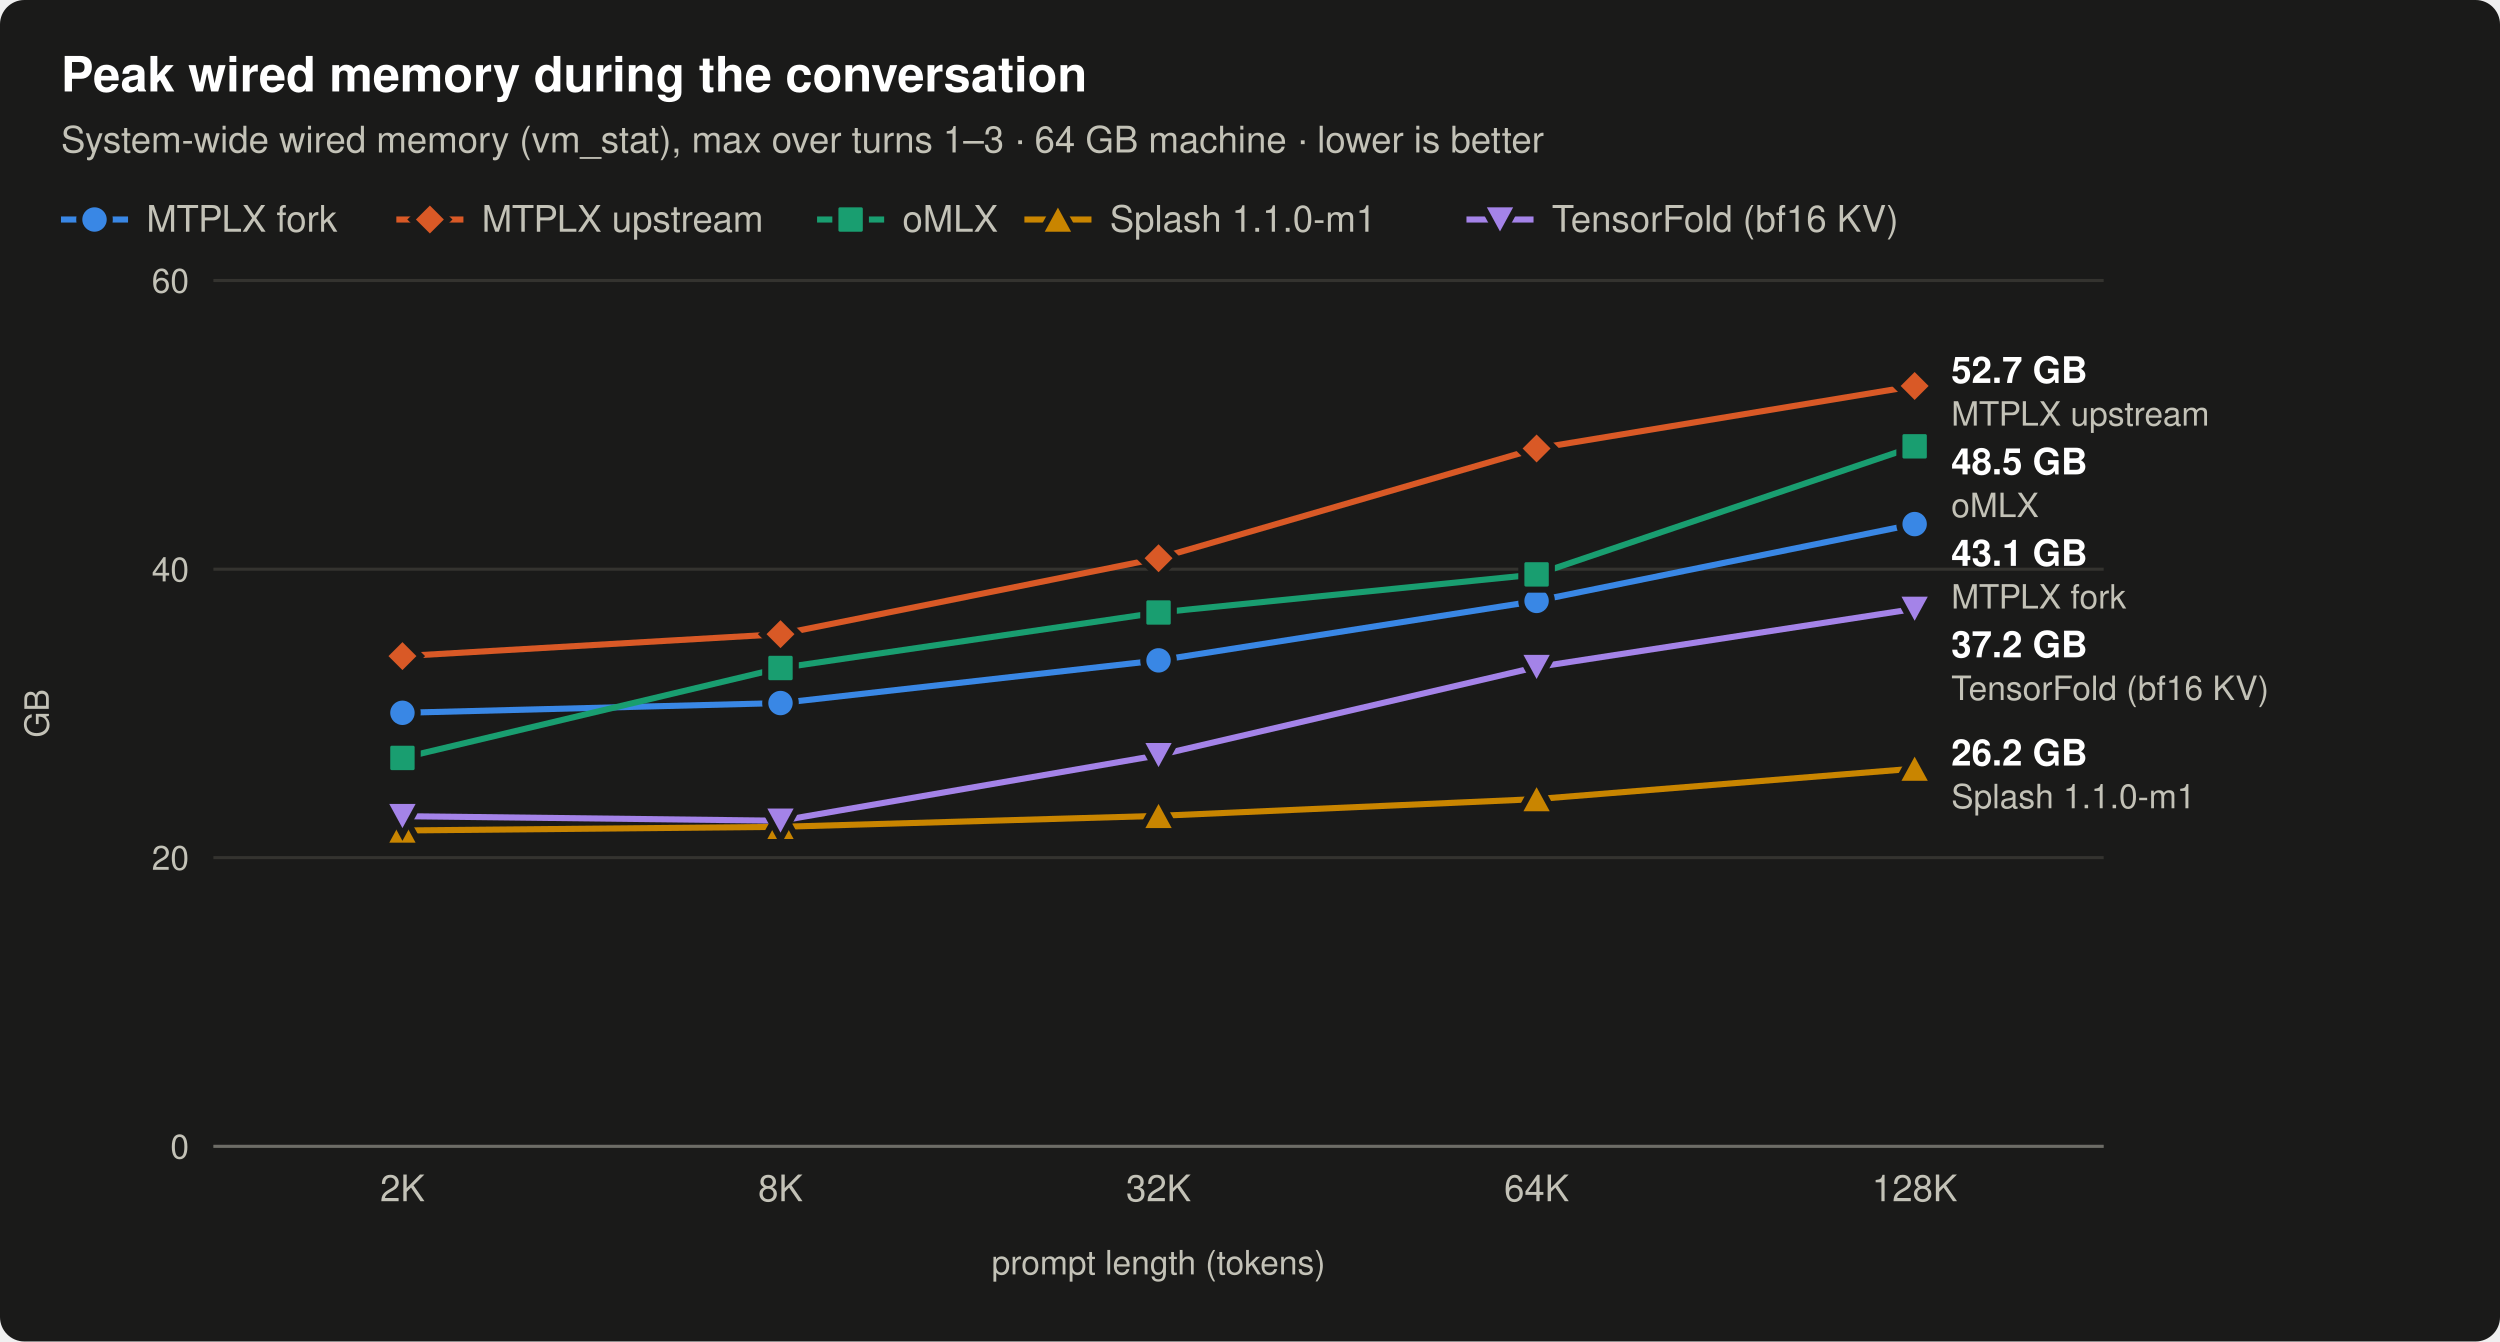
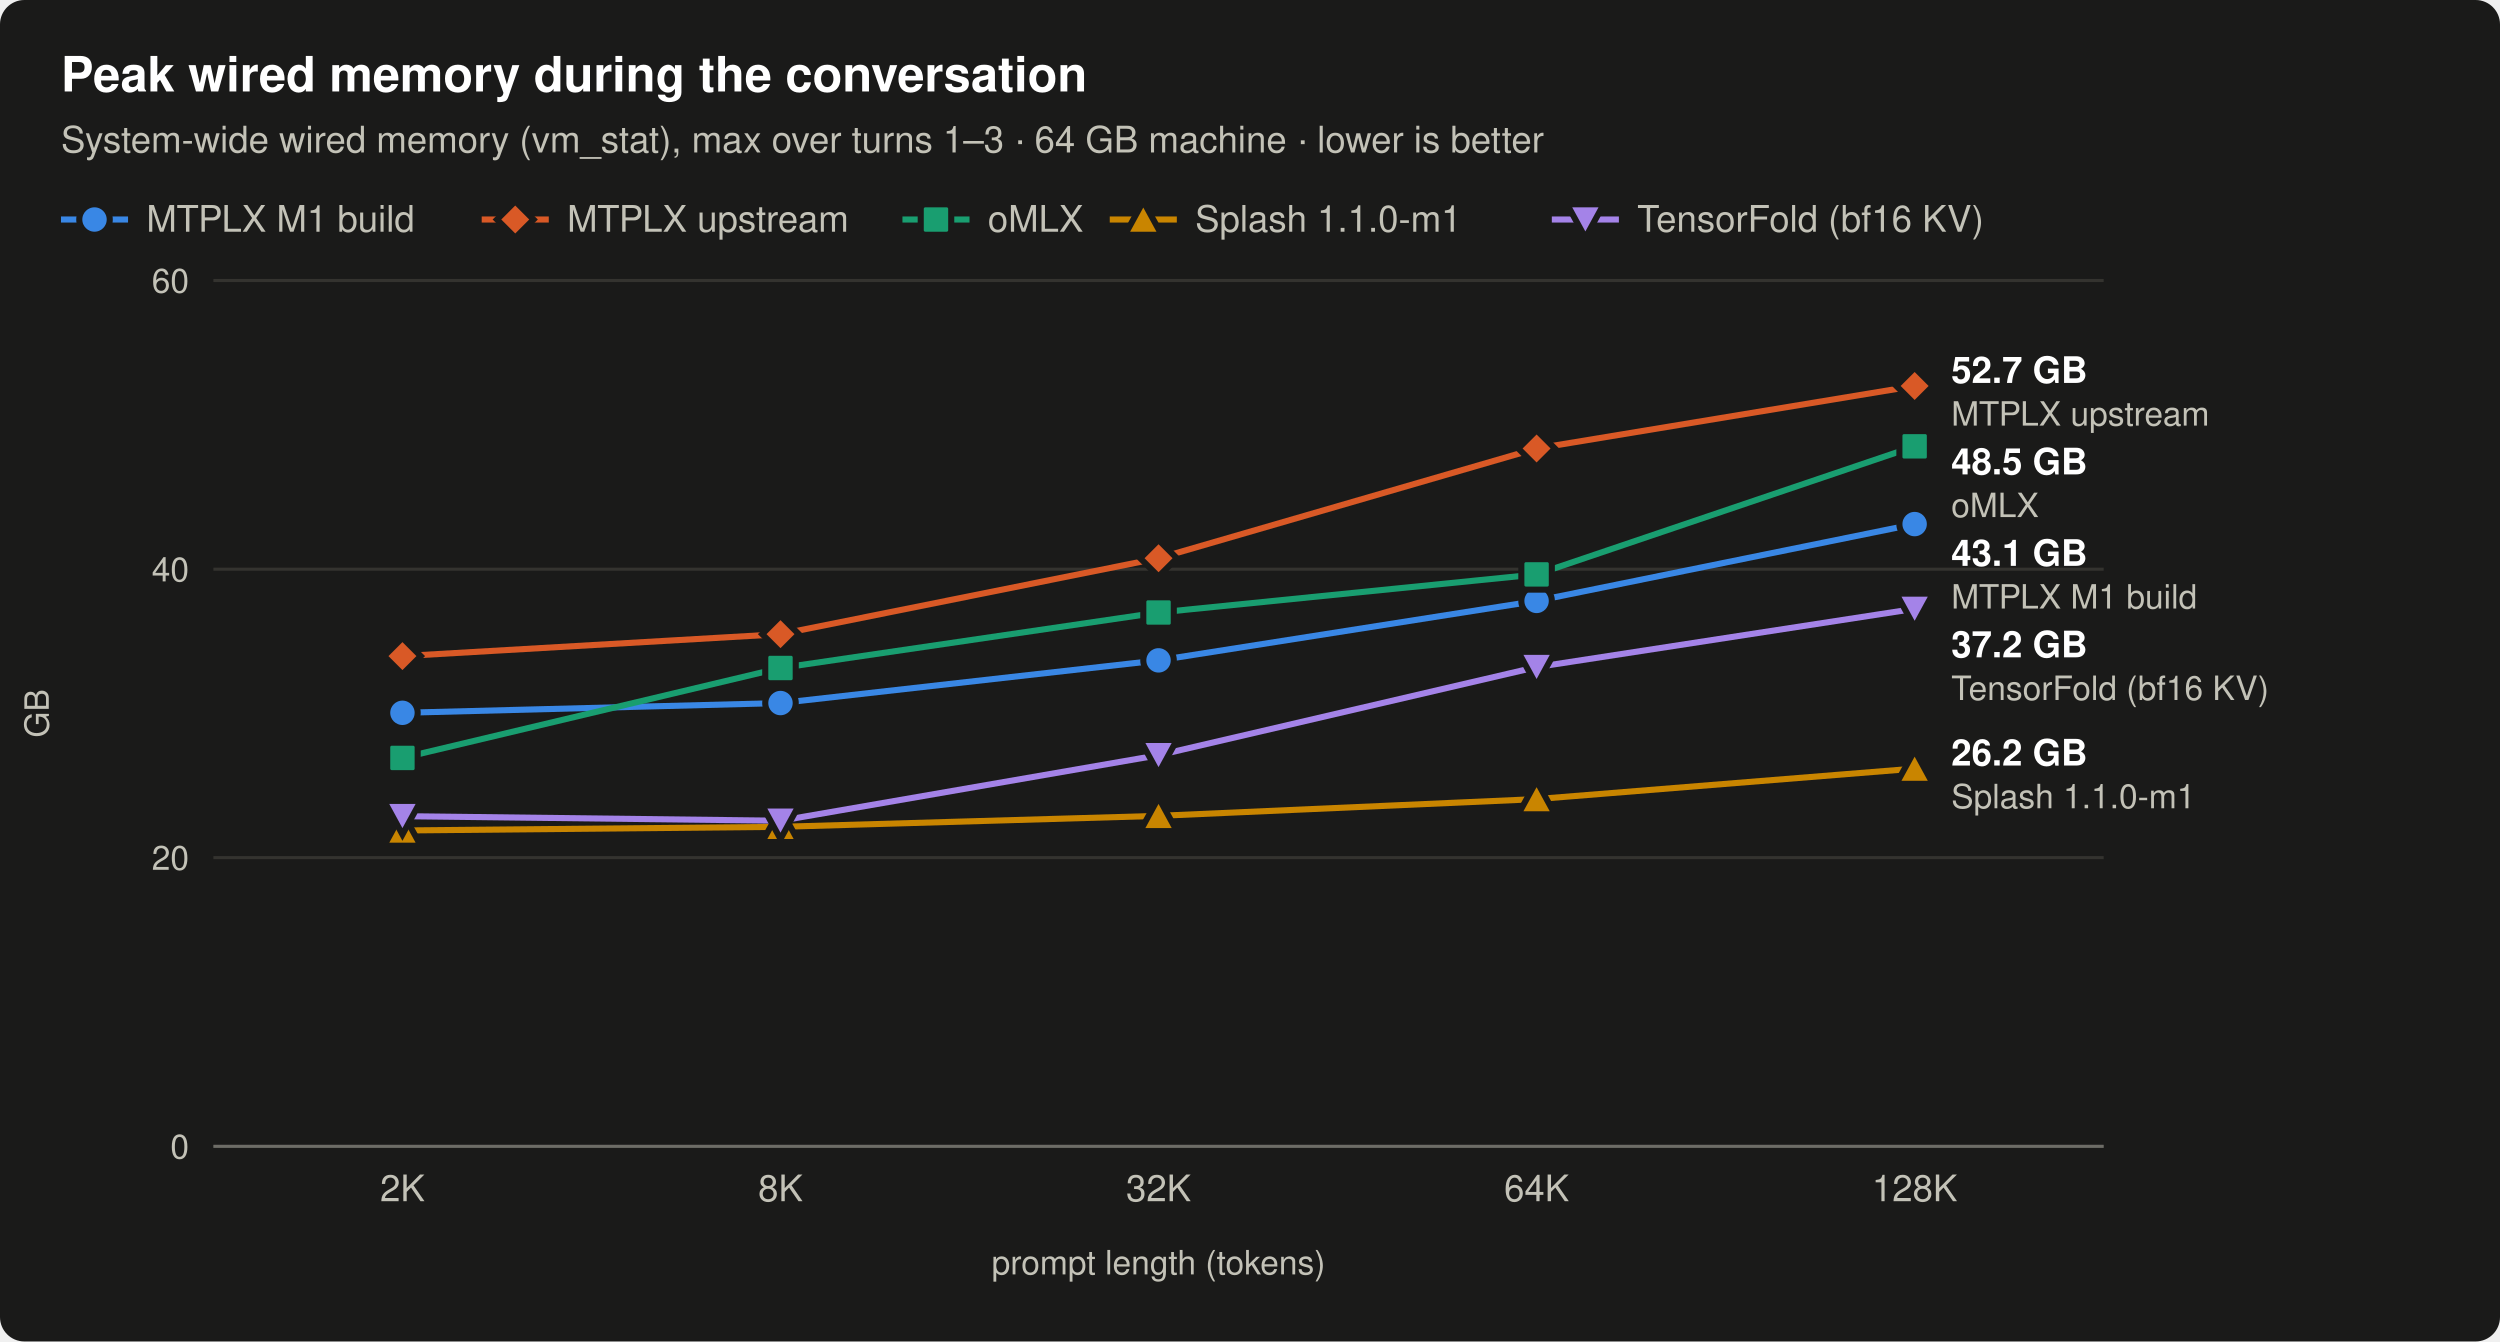
<svg xmlns="http://www.w3.org/2000/svg" viewBox="0 0 820 440" width="820" height="440" role="img" aria-label="Peak wired memory during the conversation" font-family="-apple-system,BlinkMacSystemFont,Segoe UI,Helvetica,Arial,sans-serif">
  <rect width="820" height="440" rx="8" fill="#1a1a19" />
  <text x="20" y="30" fill="#ffffff" font-size="16" font-weight="600">Peak wired memory during the conversation</text>
  <text x="20" y="50" fill="#c3c2b7" font-size="12">System-wide wired memory (vm_stat), max over turns 1–3 · 64 GB machine · lower is better</text>
  <line x1="20" x2="42" y1="72" y2="72" stroke="#3987e5" stroke-width="2" />
  <circle cx="31" cy="72" r="5" fill="#3987e5" stroke="#1a1a19" stroke-width="2" />
-   <text x="48" y="76" fill="#c3c2b7" font-size="12">MTPLX fork</text>
-   <line x1="130" x2="152" y1="72" y2="72" stroke="#d95926" stroke-width="2" />
-   <path d="M141 66L147 72L141 78L135 72Z" fill="#d95926" stroke="#1a1a19" stroke-width="2" />
-   <text x="158" y="76" fill="#c3c2b7" font-size="12">MTPLX upstream</text>
-   <line x1="268" x2="290" y1="72" y2="72" stroke="#199e70" stroke-width="2" />
-   <rect x="274" y="67" width="10" height="10" rx="1.5" fill="#199e70" stroke="#1a1a19" stroke-width="2" />
-   <text x="296" y="76" fill="#c3c2b7" font-size="12">oMLX</text>
-   <line x1="336" x2="358" y1="72" y2="72" stroke="#c98500" stroke-width="2" />
-   <path d="M347 66L353 77L341 77Z" fill="#c98500" stroke="#1a1a19" stroke-width="2" />
-   <text x="364" y="76" fill="#c3c2b7" font-size="12">Splash 1.1.0-m1</text>
-   <line x1="481" x2="503" y1="72" y2="72" stroke="#a483e8" stroke-width="2" />
-   <path d="M492 78L498 67L486 67Z" fill="#a483e8" stroke="#1a1a19" stroke-width="2" />
-   <text x="509" y="76" fill="#c3c2b7" font-size="12">TensorFold (bf16 KV)</text>
+   <text x="48" y="76" fill="#c3c2b7" font-size="12">MTPLX M1 build</text>
+   <line x1="158" x2="180" y1="72" y2="72" stroke="#d95926" stroke-width="2" />
+   <path d="M169 66L175 72L169 78L163 72Z" fill="#d95926" stroke="#1a1a19" stroke-width="2" />
+   <text x="186" y="76" fill="#c3c2b7" font-size="12">MTPLX upstream</text>
+   <line x1="296" x2="318" y1="72" y2="72" stroke="#199e70" stroke-width="2" />
+   <rect x="302" y="67" width="10" height="10" rx="1.5" fill="#199e70" stroke="#1a1a19" stroke-width="2" />
+   <text x="324" y="76" fill="#c3c2b7" font-size="12">oMLX</text>
+   <line x1="364" x2="386" y1="72" y2="72" stroke="#c98500" stroke-width="2" />
+   <path d="M375 66L381 77L369 77Z" fill="#c98500" stroke="#1a1a19" stroke-width="2" />
+   <text x="392" y="76" fill="#c3c2b7" font-size="12">Splash 1.1.0-m1</text>
+   <line x1="509" x2="531" y1="72" y2="72" stroke="#a483e8" stroke-width="2" />
+   <path d="M520 78L526 67L514 67Z" fill="#a483e8" stroke="#1a1a19" stroke-width="2" />
+   <text x="537" y="76" fill="#c3c2b7" font-size="12">TensorFold (bf16 KV)</text>
  <line x1="70" x2="690" y1="376.0" y2="376.0" stroke="#34332f" />
  <text x="62" y="380.0" fill="#c3c2b7" font-size="11" text-anchor="end">0</text>
  <line x1="70" x2="690" y1="281.3" y2="281.3" stroke="#34332f" />
  <text x="62" y="285.3" fill="#c3c2b7" font-size="11" text-anchor="end">20</text>
  <line x1="70" x2="690" y1="186.7" y2="186.7" stroke="#34332f" />
  <text x="62" y="190.7" fill="#c3c2b7" font-size="11" text-anchor="end">40</text>
  <line x1="70" x2="690" y1="92.0" y2="92.0" stroke="#34332f" />
  <text x="62" y="96.0" fill="#c3c2b7" font-size="11" text-anchor="end">60</text>
  <line x1="70" x2="690" y1="376" y2="376" stroke="#6d6c66" />
  <text x="132.0" y="394" fill="#c3c2b7" font-size="12" text-anchor="middle">2K</text>
  <text x="256.0" y="394" fill="#c3c2b7" font-size="12" text-anchor="middle">8K</text>
  <text x="380.0" y="394" fill="#c3c2b7" font-size="12" text-anchor="middle">32K</text>
  <text x="504.0" y="394" fill="#c3c2b7" font-size="12" text-anchor="middle">64K</text>
  <text x="628.0" y="394" fill="#c3c2b7" font-size="12" text-anchor="middle">128K</text>
  <text x="380.0" y="418" fill="#c3c2b7" font-size="11" text-anchor="middle">prompt length (tokens)</text>
  <text x="16" y="234.0" fill="#c3c2b7" font-size="11" text-anchor="middle" transform="rotate(-90 16 234.0)">GB</text>
  <polyline points="132.0,233.8 256.0,230.6 380.0,216.6 504.0,197.1 628.0,171.9" fill="none" stroke="#3987e5" stroke-width="2" stroke-linejoin="round" />
  <circle cx="132.0" cy="233.8" r="5" fill="#3987e5" stroke="#1a1a19" stroke-width="2" />
  <circle cx="256.0" cy="230.6" r="5" fill="#3987e5" stroke="#1a1a19" stroke-width="2" />
  <circle cx="380.0" cy="216.6" r="5" fill="#3987e5" stroke="#1a1a19" stroke-width="2" />
  <circle cx="504.0" cy="197.1" r="5" fill="#3987e5" stroke="#1a1a19" stroke-width="2" />
  <circle cx="628.0" cy="171.9" r="5" fill="#3987e5" stroke="#1a1a19" stroke-width="2" />
  <polyline points="132.0,215.2 256.0,208.0 380.0,183.1 504.0,147.1 628.0,126.6" fill="none" stroke="#d95926" stroke-width="2" stroke-linejoin="round" />
  <path d="M132.0 209.2L138.0 215.2L132.0 221.2L126.0 215.2Z" fill="#d95926" stroke="#1a1a19" stroke-width="2" />
  <path d="M256.0 202.0L262.0 208.0L256.0 214.0L250.0 208.0Z" fill="#d95926" stroke="#1a1a19" stroke-width="2" />
  <path d="M380.0 177.1L386.0 183.1L380.0 189.1L374.0 183.1Z" fill="#d95926" stroke="#1a1a19" stroke-width="2" />
  <path d="M504.0 141.1L510.0 147.1L504.0 153.1L498.0 147.1Z" fill="#d95926" stroke="#1a1a19" stroke-width="2" />
  <path d="M628.0 120.6L634.0 126.6L628.0 132.6L622.0 126.6Z" fill="#d95926" stroke="#1a1a19" stroke-width="2" />
  <polyline points="132.0,248.6 256.0,219.1 380.0,200.9 504.0,188.4 628.0,146.4" fill="none" stroke="#199e70" stroke-width="2" stroke-linejoin="round" />
  <rect x="127.0" y="243.6" width="10" height="10" rx="1.5" fill="#199e70" stroke="#1a1a19" stroke-width="2" />
  <rect x="251.0" y="214.1" width="10" height="10" rx="1.5" fill="#199e70" stroke="#1a1a19" stroke-width="2" />
  <rect x="375.0" y="195.9" width="10" height="10" rx="1.5" fill="#199e70" stroke="#1a1a19" stroke-width="2" />
  <rect x="499.0" y="183.4" width="10" height="10" rx="1.5" fill="#199e70" stroke="#1a1a19" stroke-width="2" />
  <rect x="623.0" y="141.4" width="10" height="10" rx="1.5" fill="#199e70" stroke="#1a1a19" stroke-width="2" />
  <polyline points="132.0,272.4 256.0,271.2 380.0,267.6 504.0,262.1 628.0,252.1" fill="none" stroke="#c98500" stroke-width="2" stroke-linejoin="round" />
  <path d="M132.0 266.4L138.0 277.4L126.0 277.4Z" fill="#c98500" stroke="#1a1a19" stroke-width="2" />
  <path d="M256.0 265.2L262.0 276.2L250.0 276.2Z" fill="#c98500" stroke="#1a1a19" stroke-width="2" />
  <path d="M380.0 261.6L386.0 272.6L374.0 272.6Z" fill="#c98500" stroke="#1a1a19" stroke-width="2" />
  <path d="M504.0 256.1L510.0 267.1L498.0 267.1Z" fill="#c98500" stroke="#1a1a19" stroke-width="2" />
  <path d="M628.0 246.1L634.0 257.1L622.0 257.1Z" fill="#c98500" stroke="#1a1a19" stroke-width="2" />
  <polyline points="132.0,267.7 256.0,269.2 380.0,247.7 504.0,218.8 628.0,199.7" fill="none" stroke="#a483e8" stroke-width="2" stroke-linejoin="round" />
  <path d="M132.0 273.7L138.0 262.7L126.0 262.7Z" fill="#a483e8" stroke="#1a1a19" stroke-width="2" />
  <path d="M256.0 275.2L262.0 264.2L250.0 264.2Z" fill="#a483e8" stroke="#1a1a19" stroke-width="2" />
  <path d="M380.0 253.7L386.0 242.7L374.0 242.7Z" fill="#a483e8" stroke="#1a1a19" stroke-width="2" />
  <path d="M504.0 224.8L510.0 213.8L498.0 213.8Z" fill="#a483e8" stroke="#1a1a19" stroke-width="2" />
  <path d="M628.0 205.7L634.0 194.7L622.0 194.7Z" fill="#a483e8" stroke="#1a1a19" stroke-width="2" />
  <text x="640.0" y="125.6" fill="#ffffff" font-size="12" font-weight="600">52.7 GB</text>
  <text x="640.0" y="139.6" fill="#c3c2b7" font-size="11">MTPLX upstream</text>
  <text x="640.0" y="155.6" fill="#ffffff" font-size="12" font-weight="600">48.5 GB</text>
  <text x="640.0" y="169.6" fill="#c3c2b7" font-size="11">oMLX</text>
  <text x="640.0" y="185.6" fill="#ffffff" font-size="12" font-weight="600">43.1 GB</text>
-   <text x="640.0" y="199.6" fill="#c3c2b7" font-size="11">MTPLX fork</text>
+   <text x="640.0" y="199.6" fill="#c3c2b7" font-size="11">MTPLX M1 build</text>
  <text x="640.0" y="215.6" fill="#ffffff" font-size="12" font-weight="600">37.2 GB</text>
  <text x="640.0" y="229.6" fill="#c3c2b7" font-size="11">TensorFold (bf16 KV)</text>
  <text x="640.0" y="251.1" fill="#ffffff" font-size="12" font-weight="600">26.2 GB</text>
  <text x="640.0" y="265.1" fill="#c3c2b7" font-size="11">Splash 1.1.0-m1</text>
</svg>
